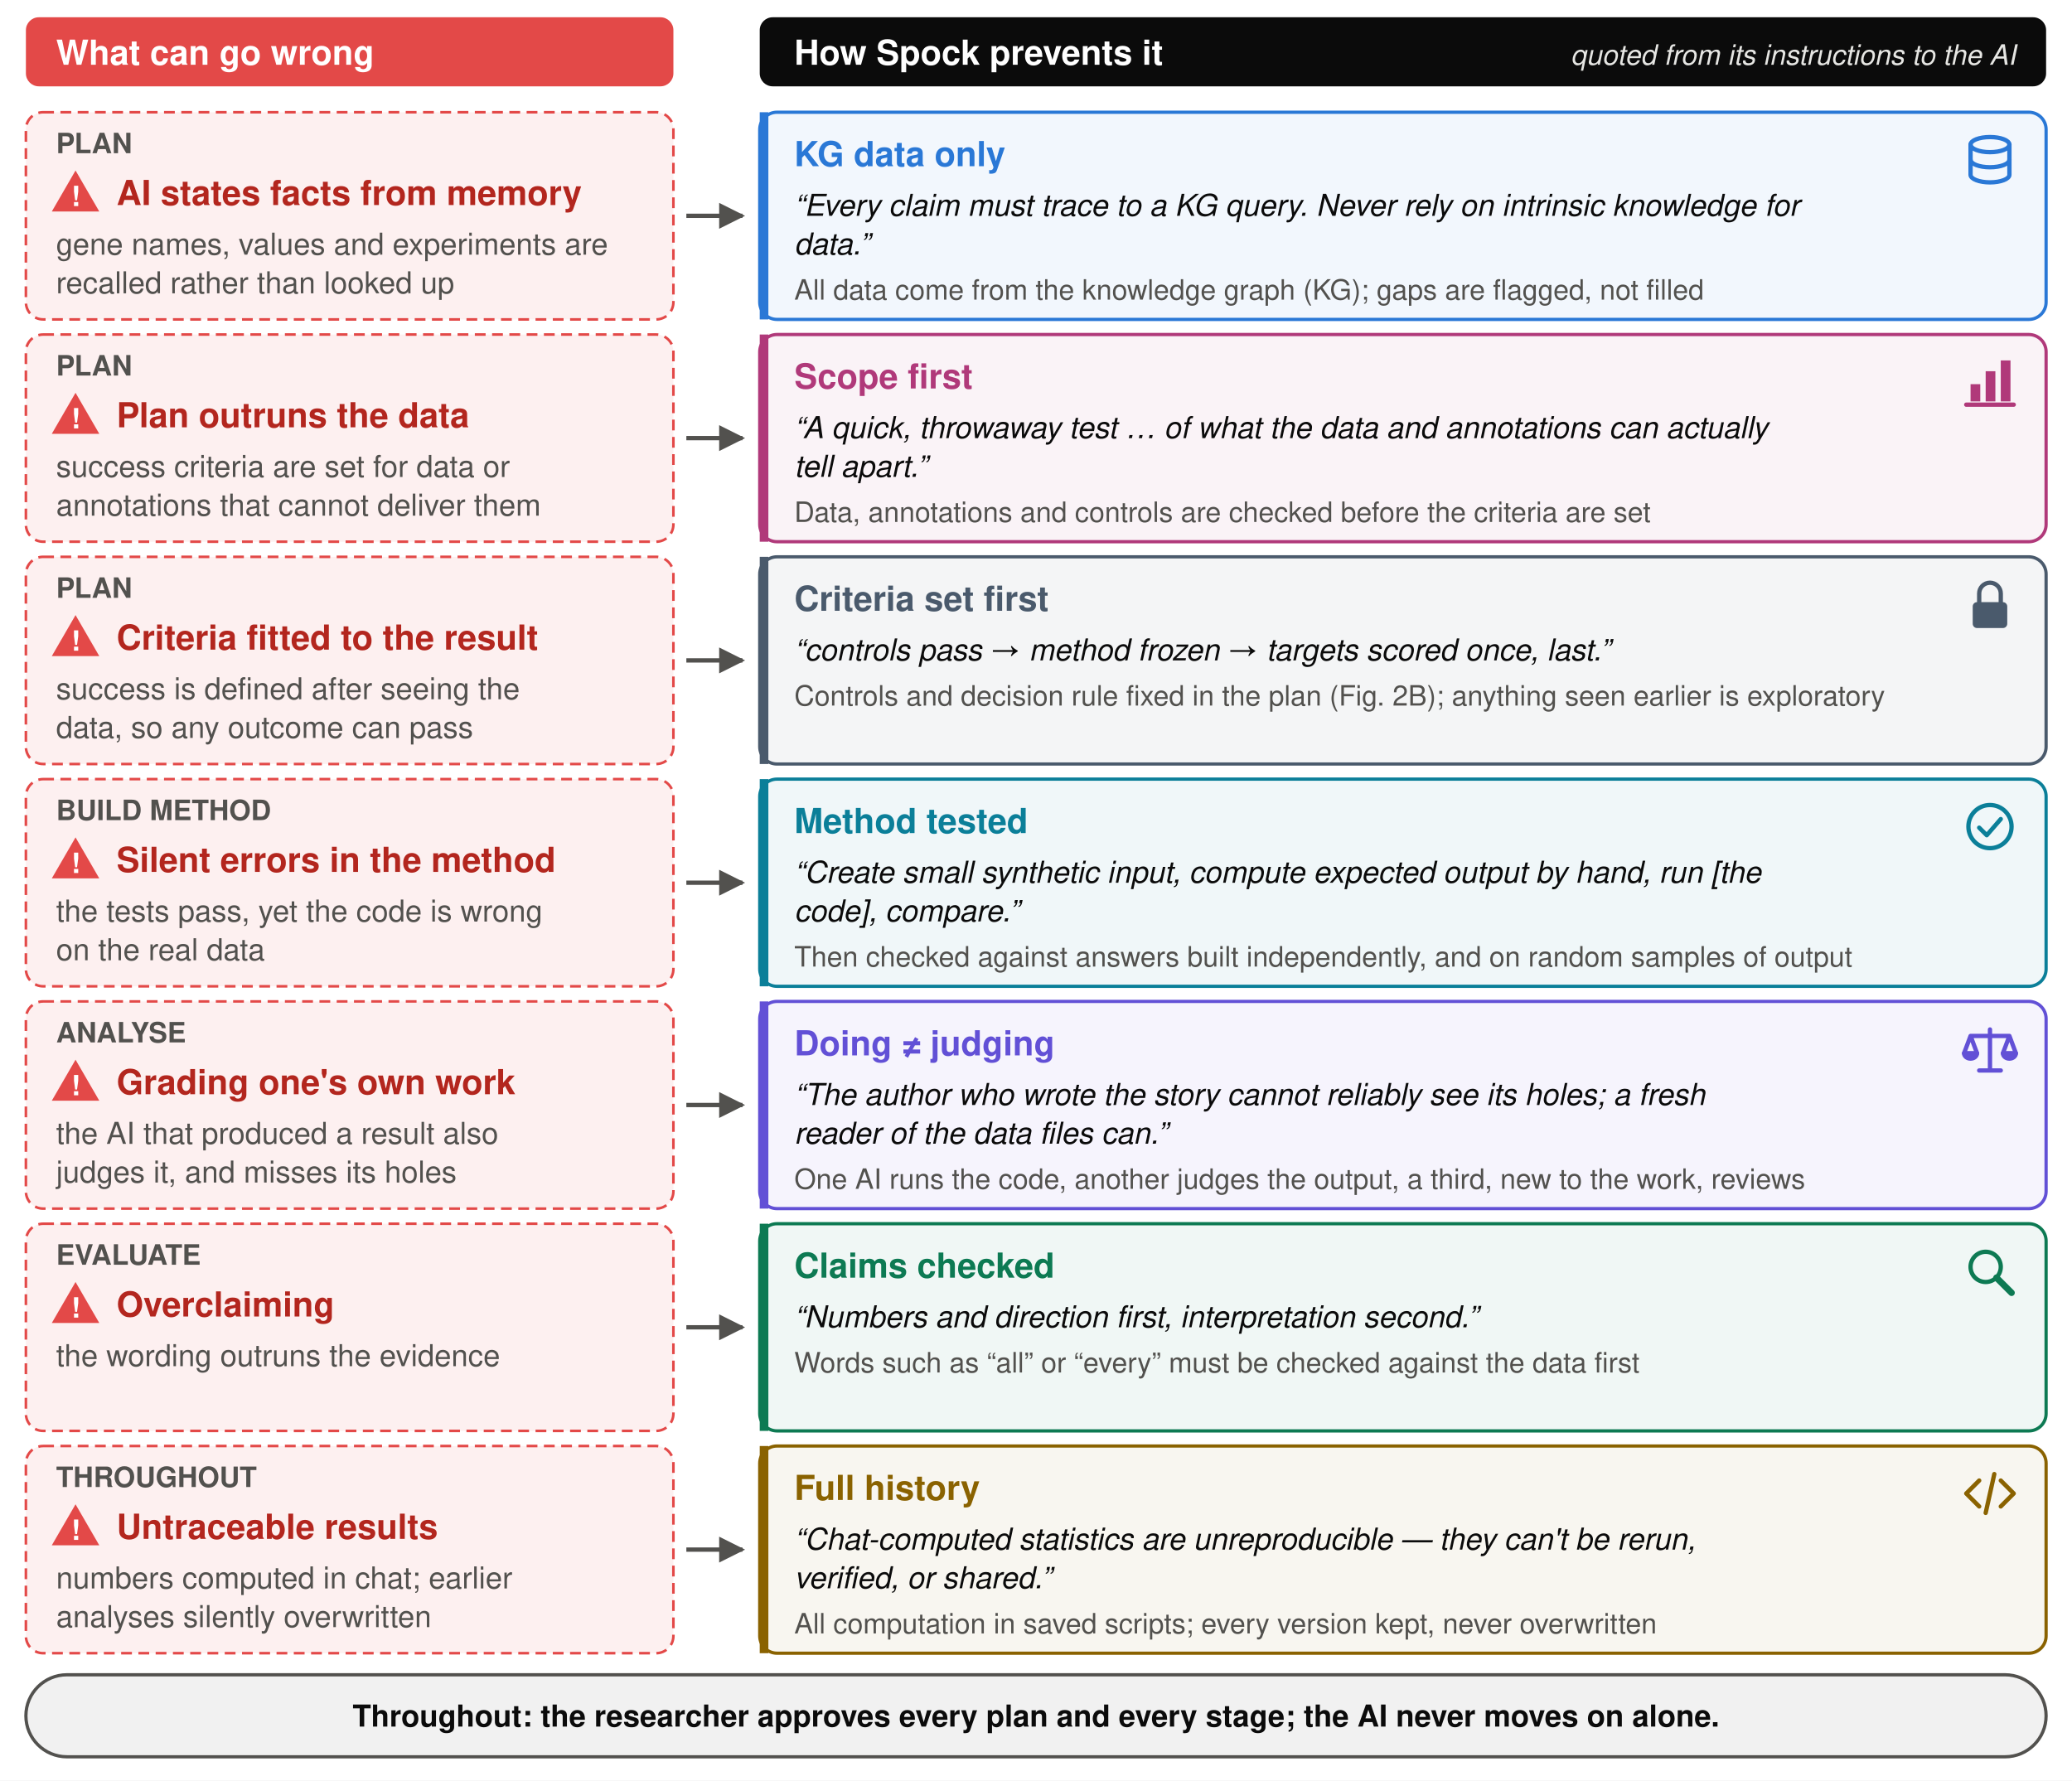
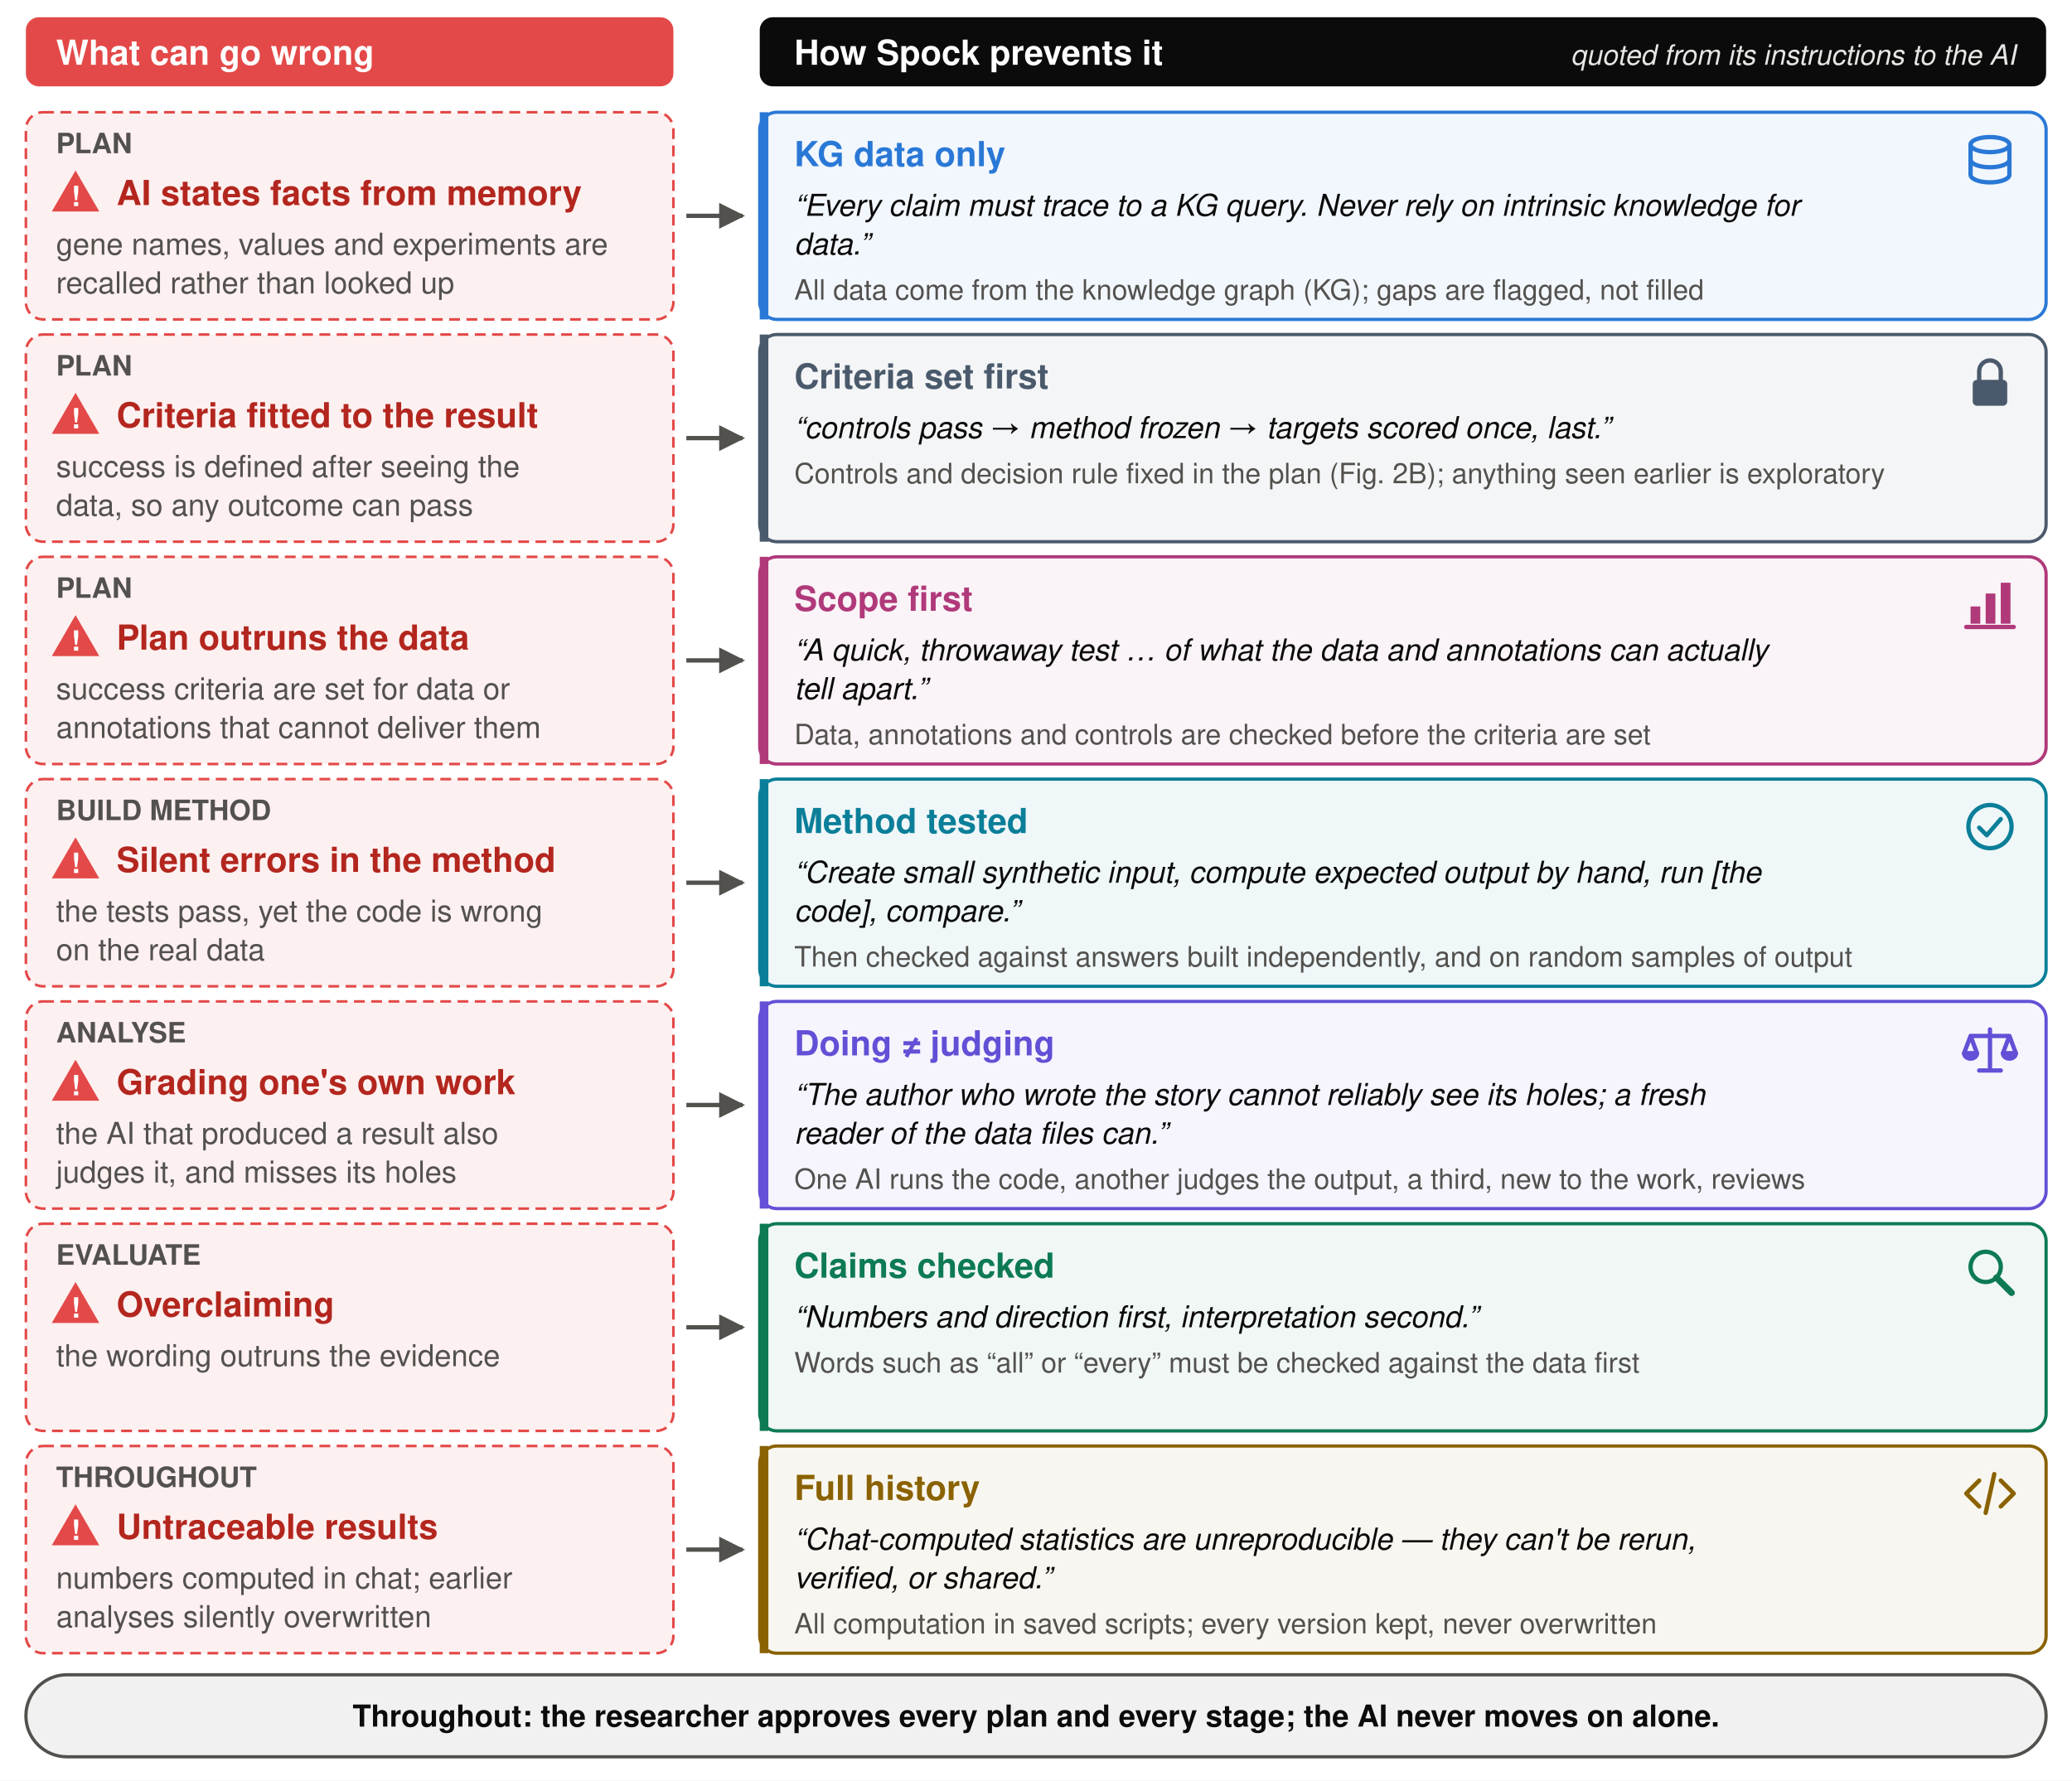
<svg xmlns="http://www.w3.org/2000/svg" width="960" height="825" viewBox="0 0 960 825" font-family="Helvetica, Arial, 'Segoe UI', sans-serif">
  <defs>
-     <marker id="m0b0b0b" viewBox="0 0 10 10" refX="9" refY="5" markerWidth="6" markerHeight="6" orient="auto-start-reverse">
-       <path d="M0,0 L10,5 L0,10 z" fill="#0b0b0b" />
+     <marker id="m8a6200" viewBox="0 0 10 10" refX="9" refY="5" markerWidth="6" markerHeight="6" orient="auto-start-reverse">
+       <path d="M0,0 L10,5 L0,10 z" fill="#8a6200" />
+     </marker>
+     <marker id="m0d7a53" viewBox="0 0 10 10" refX="9" refY="5" markerWidth="6" markerHeight="6" orient="auto-start-reverse">
+       <path d="M0,0 L10,5 L0,10 z" fill="#0d7a53" />
+     </marker>
+     <marker id="m0b7f99" viewBox="0 0 10 10" refX="9" refY="5" markerWidth="6" markerHeight="6" orient="auto-start-reverse">
+       <path d="M0,0 L10,5 L0,10 z" fill="#0b7f99" />
    </marker>
    <marker id="me34948" viewBox="0 0 10 10" refX="9" refY="5" markerWidth="6" markerHeight="6" orient="auto-start-reverse">
      <path d="M0,0 L10,5 L0,10 z" fill="#e34948" />
    </marker>
    <marker id="mb0397a" viewBox="0 0 10 10" refX="9" refY="5" markerWidth="6" markerHeight="6" orient="auto-start-reverse">
      <path d="M0,0 L10,5 L0,10 z" fill="#b0397a" />
    </marker>
-     <marker id="m0b7f99" viewBox="0 0 10 10" refX="9" refY="5" markerWidth="6" markerHeight="6" orient="auto-start-reverse">
-       <path d="M0,0 L10,5 L0,10 z" fill="#0b7f99" />
+     <marker id="m6250d6" viewBox="0 0 10 10" refX="9" refY="5" markerWidth="6" markerHeight="6" orient="auto-start-reverse">
+       <path d="M0,0 L10,5 L0,10 z" fill="#6250d6" />
    </marker>
    <marker id="m2a78d6" viewBox="0 0 10 10" refX="9" refY="5" markerWidth="6" markerHeight="6" orient="auto-start-reverse">
      <path d="M0,0 L10,5 L0,10 z" fill="#2a78d6" />
    </marker>
-     <marker id="m4a5a6c" viewBox="0 0 10 10" refX="9" refY="5" markerWidth="6" markerHeight="6" orient="auto-start-reverse">
-       <path d="M0,0 L10,5 L0,10 z" fill="#4a5a6c" />
-     </marker>
    <marker id="m52514e" viewBox="0 0 10 10" refX="9" refY="5" markerWidth="6" markerHeight="6" orient="auto-start-reverse">
      <path d="M0,0 L10,5 L0,10 z" fill="#52514e" />
    </marker>
-     <marker id="m1baf7a" viewBox="0 0 10 10" refX="9" refY="5" markerWidth="6" markerHeight="6" orient="auto-start-reverse">
-       <path d="M0,0 L10,5 L0,10 z" fill="#1baf7a" />
-     </marker>
-     <marker id="m0d7a53" viewBox="0 0 10 10" refX="9" refY="5" markerWidth="6" markerHeight="6" orient="auto-start-reverse">
-       <path d="M0,0 L10,5 L0,10 z" fill="#0d7a53" />
+     <marker id="m4a5a6c" viewBox="0 0 10 10" refX="9" refY="5" markerWidth="6" markerHeight="6" orient="auto-start-reverse">
+       <path d="M0,0 L10,5 L0,10 z" fill="#4a5a6c" />
    </marker>
    <marker id="meb6834" viewBox="0 0 10 10" refX="9" refY="5" markerWidth="6" markerHeight="6" orient="auto-start-reverse">
      <path d="M0,0 L10,5 L0,10 z" fill="#eb6834" />
    </marker>
-     <marker id="m6250d6" viewBox="0 0 10 10" refX="9" refY="5" markerWidth="6" markerHeight="6" orient="auto-start-reverse">
-       <path d="M0,0 L10,5 L0,10 z" fill="#6250d6" />
+     <marker id="m0b0b0b" viewBox="0 0 10 10" refX="9" refY="5" markerWidth="6" markerHeight="6" orient="auto-start-reverse">
+       <path d="M0,0 L10,5 L0,10 z" fill="#0b0b0b" />
    </marker>
-     <marker id="m8a6200" viewBox="0 0 10 10" refX="9" refY="5" markerWidth="6" markerHeight="6" orient="auto-start-reverse">
-       <path d="M0,0 L10,5 L0,10 z" fill="#8a6200" />
+     <marker id="m1baf7a" viewBox="0 0 10 10" refX="9" refY="5" markerWidth="6" markerHeight="6" orient="auto-start-reverse">
+       <path d="M0,0 L10,5 L0,10 z" fill="#1baf7a" />
    </marker>
  </defs>
  <rect width="100%" height="100%" fill="#ffffff" />
  <rect x="12" y="8" width="300" height="32" rx="6" fill="#e34948" stroke="none" stroke-width="1.5" />
  <text x="26" y="30" font-size="16" font-weight="bold" font-style="normal" fill="#fff" text-anchor="start">What can go wrong</text>
  <rect x="352" y="8" width="596" height="32" rx="6" fill="#0b0b0b" stroke="none" stroke-width="1.5" />
  <text x="368" y="30" font-size="16" font-weight="bold" font-style="normal" fill="#fff" text-anchor="start">How Spock prevents it</text>
  <text x="934" y="30" font-size="13" font-weight="normal" font-style="italic" fill="#e6e6e3" text-anchor="end">quoted from its instructions to the AI</text>
  <rect x="12" y="52" width="300" height="96" rx="8" fill="#fdf0f0" stroke="#e34948" stroke-width="1.2" stroke-dasharray="5 3" />
  <text x="26" y="71" font-size="13" font-weight="bold" font-style="normal" fill="#52514e" text-anchor="start">PLAN</text>
  <polygon points="35,79 46,98 24,98" fill="#e34948" />
  <text x="35" y="95.5" font-size="13" font-weight="bold" font-style="normal" fill="#fff" text-anchor="middle">!</text>
  <text x="54" y="95" font-size="16" font-weight="bold" font-style="normal" fill="#b3261e" text-anchor="start">AI states facts from memory</text>
  <text x="26" y="118.0" font-size="14" font-weight="normal" font-style="normal" fill="#52514e" text-anchor="start">gene names, values and experiments are</text>
  <text x="26" y="135.92" font-size="14" font-weight="normal" font-style="normal" fill="#52514e" text-anchor="start">recalled rather than looked up</text>
  <path d="M318,100.0 L344,100.0" fill="none" stroke="#52514e" stroke-width="2" marker-end="url(#m52514e)" />
  <rect x="352" y="52" width="596" height="96" rx="8" fill="#f2f7fd" stroke="#2a78d6" stroke-width="1.5" />
  <rect x="352" y="52" width="4" height="96" fill="#2a78d6" />
  <text x="368" y="77" font-size="16" font-weight="bold" font-style="normal" fill="#2a78d6" text-anchor="start">KG data only</text>
  <g fill="none" stroke="#2a78d6" stroke-width="2" stroke-linecap="round" stroke-linejoin="round">
    <ellipse cx="922" cy="67" rx="9" ry="3.5" />
    <path d="M913,67 V81 a9,3.5 0 0 0 18,0 V67" />
    <path d="M913,74 a9,3.5 0 0 0 18,0" />
  </g>
  <text x="368" y="100.0" font-size="14" font-weight="normal" font-style="italic" fill="#0b0b0b" text-anchor="start">“Every claim must trace to a KG query. Never rely on intrinsic knowledge for</text>
  <text x="368" y="117.92" font-size="14" font-weight="normal" font-style="italic" fill="#0b0b0b" text-anchor="start">data.”</text>
  <text x="368" y="138.84" font-size="13" font-weight="normal" font-style="normal" fill="#52514e" text-anchor="start">All data come from the knowledge graph (KG); gaps are flagged, not filled</text>
  <rect x="12" y="155" width="300" height="96" rx="8" fill="#fdf0f0" stroke="#e34948" stroke-width="1.2" stroke-dasharray="5 3" />
  <text x="26" y="174" font-size="13" font-weight="bold" font-style="normal" fill="#52514e" text-anchor="start">PLAN</text>
  <polygon points="35,182 46,201 24,201" fill="#e34948" />
  <text x="35" y="198.5" font-size="13" font-weight="bold" font-style="normal" fill="#fff" text-anchor="middle">!</text>
-   <text x="54" y="198" font-size="16" font-weight="bold" font-style="normal" fill="#b3261e" text-anchor="start">Plan outruns the data</text>
-   <text x="26" y="221.0" font-size="14" font-weight="normal" font-style="normal" fill="#52514e" text-anchor="start">success criteria are set for data or</text>
-   <text x="26" y="238.92" font-size="14" font-weight="normal" font-style="normal" fill="#52514e" text-anchor="start">annotations that cannot deliver them</text>
+   <text x="54" y="198" font-size="16" font-weight="bold" font-style="normal" fill="#b3261e" text-anchor="start">Criteria fitted to the result</text>
+   <text x="26" y="221.0" font-size="14" font-weight="normal" font-style="normal" fill="#52514e" text-anchor="start">success is defined after seeing the</text>
+   <text x="26" y="238.92" font-size="14" font-weight="normal" font-style="normal" fill="#52514e" text-anchor="start">data, so any outcome can pass</text>
  <path d="M318,203.0 L344,203.0" fill="none" stroke="#52514e" stroke-width="2" marker-end="url(#m52514e)" />
-   <rect x="352" y="155" width="596" height="96" rx="8" fill="#faf3f7" stroke="#b0397a" stroke-width="1.5" />
-   <rect x="352" y="155" width="4" height="96" fill="#b0397a" />
-   <text x="368" y="180" font-size="16" font-weight="bold" font-style="normal" fill="#b0397a" text-anchor="start">Scope first</text>
-   <g fill="#b0397a">
-     <rect x="913" y="178" width="4.5" height="8" />
-     <rect x="920" y="172" width="4.5" height="14" />
-     <rect x="927" y="167" width="4.5" height="19" />
+   <rect x="352" y="155" width="596" height="96" rx="8" fill="#f4f5f6" stroke="#4a5a6c" stroke-width="1.5" />
+   <rect x="352" y="155" width="4" height="96" fill="#4a5a6c" />
+   <text x="368" y="180" font-size="16" font-weight="bold" font-style="normal" fill="#4a5a6c" text-anchor="start">Criteria set first</text>
+   <g fill="none" stroke="#4a5a6c" stroke-width="2" stroke-linecap="round" stroke-linejoin="round">
+     <path d="M917,176 V172 a5,5 0 0 1 10,0 V176" />
  </g>
-   <path d="M911,187.5 H933" fill="none" stroke="#b0397a" stroke-width="2" stroke-linecap="round" stroke-linejoin="round" />
-   <text x="368" y="203.0" font-size="14" font-weight="normal" font-style="italic" fill="#0b0b0b" text-anchor="start">“A quick, throwaway test … of what the data and annotations can actually</text>
-   <text x="368" y="220.92" font-size="14" font-weight="normal" font-style="italic" fill="#0b0b0b" text-anchor="start">tell apart.”</text>
-   <text x="368" y="241.84" font-size="13" font-weight="normal" font-style="normal" fill="#52514e" text-anchor="start">Data, annotations and controls are checked before the criteria are set</text>
+   <rect x="914" y="176" width="16" height="12" rx="2" fill="#4a5a6c" />
+   <text x="368" y="203.0" font-size="14" font-weight="normal" font-style="italic" fill="#0b0b0b" text-anchor="start">“controls pass → method frozen → targets scored once, last.”</text>
+   <text x="368" y="223.92" font-size="13" font-weight="normal" font-style="normal" fill="#52514e" text-anchor="start">Controls and decision rule fixed in the plan (Fig. 2B); anything seen earlier is exploratory</text>
  <rect x="12" y="258" width="300" height="96" rx="8" fill="#fdf0f0" stroke="#e34948" stroke-width="1.2" stroke-dasharray="5 3" />
  <text x="26" y="277" font-size="13" font-weight="bold" font-style="normal" fill="#52514e" text-anchor="start">PLAN</text>
  <polygon points="35,285 46,304 24,304" fill="#e34948" />
  <text x="35" y="301.5" font-size="13" font-weight="bold" font-style="normal" fill="#fff" text-anchor="middle">!</text>
-   <text x="54" y="301" font-size="16" font-weight="bold" font-style="normal" fill="#b3261e" text-anchor="start">Criteria fitted to the result</text>
-   <text x="26" y="324.0" font-size="14" font-weight="normal" font-style="normal" fill="#52514e" text-anchor="start">success is defined after seeing the</text>
-   <text x="26" y="341.92" font-size="14" font-weight="normal" font-style="normal" fill="#52514e" text-anchor="start">data, so any outcome can pass</text>
+   <text x="54" y="301" font-size="16" font-weight="bold" font-style="normal" fill="#b3261e" text-anchor="start">Plan outruns the data</text>
+   <text x="26" y="324.0" font-size="14" font-weight="normal" font-style="normal" fill="#52514e" text-anchor="start">success criteria are set for data or</text>
+   <text x="26" y="341.92" font-size="14" font-weight="normal" font-style="normal" fill="#52514e" text-anchor="start">annotations that cannot deliver them</text>
  <path d="M318,306.0 L344,306.0" fill="none" stroke="#52514e" stroke-width="2" marker-end="url(#m52514e)" />
-   <rect x="352" y="258" width="596" height="96" rx="8" fill="#f4f5f6" stroke="#4a5a6c" stroke-width="1.5" />
-   <rect x="352" y="258" width="4" height="96" fill="#4a5a6c" />
-   <text x="368" y="283" font-size="16" font-weight="bold" font-style="normal" fill="#4a5a6c" text-anchor="start">Criteria set first</text>
-   <g fill="none" stroke="#4a5a6c" stroke-width="2" stroke-linecap="round" stroke-linejoin="round">
-     <path d="M917,279 V275 a5,5 0 0 1 10,0 V279" />
+   <rect x="352" y="258" width="596" height="96" rx="8" fill="#faf3f7" stroke="#b0397a" stroke-width="1.5" />
+   <rect x="352" y="258" width="4" height="96" fill="#b0397a" />
+   <text x="368" y="283" font-size="16" font-weight="bold" font-style="normal" fill="#b0397a" text-anchor="start">Scope first</text>
+   <g fill="#b0397a">
+     <rect x="913" y="281" width="4.5" height="8" />
+     <rect x="920" y="275" width="4.5" height="14" />
+     <rect x="927" y="270" width="4.5" height="19" />
  </g>
-   <rect x="914" y="279" width="16" height="12" rx="2" fill="#4a5a6c" />
-   <text x="368" y="306.0" font-size="14" font-weight="normal" font-style="italic" fill="#0b0b0b" text-anchor="start">“controls pass → method frozen → targets scored once, last.”</text>
-   <text x="368" y="326.92" font-size="13" font-weight="normal" font-style="normal" fill="#52514e" text-anchor="start">Controls and decision rule fixed in the plan (Fig. 2B); anything seen earlier is exploratory</text>
+   <path d="M911,290.5 H933" fill="none" stroke="#b0397a" stroke-width="2" stroke-linecap="round" stroke-linejoin="round" />
+   <text x="368" y="306.0" font-size="14" font-weight="normal" font-style="italic" fill="#0b0b0b" text-anchor="start">“A quick, throwaway test … of what the data and annotations can actually</text>
+   <text x="368" y="323.92" font-size="14" font-weight="normal" font-style="italic" fill="#0b0b0b" text-anchor="start">tell apart.”</text>
+   <text x="368" y="344.84" font-size="13" font-weight="normal" font-style="normal" fill="#52514e" text-anchor="start">Data, annotations and controls are checked before the criteria are set</text>
  <rect x="12" y="361" width="300" height="96" rx="8" fill="#fdf0f0" stroke="#e34948" stroke-width="1.2" stroke-dasharray="5 3" />
  <text x="26" y="380" font-size="13" font-weight="bold" font-style="normal" fill="#52514e" text-anchor="start">BUILD METHOD</text>
  <polygon points="35,388 46,407 24,407" fill="#e34948" />
  <text x="35" y="404.5" font-size="13" font-weight="bold" font-style="normal" fill="#fff" text-anchor="middle">!</text>
  <text x="54" y="404" font-size="16" font-weight="bold" font-style="normal" fill="#b3261e" text-anchor="start">Silent errors in the method</text>
  <text x="26" y="427.0" font-size="14" font-weight="normal" font-style="normal" fill="#52514e" text-anchor="start">the tests pass, yet the code is wrong</text>
  <text x="26" y="444.92" font-size="14" font-weight="normal" font-style="normal" fill="#52514e" text-anchor="start">on the real data</text>
  <path d="M318,409.0 L344,409.0" fill="none" stroke="#52514e" stroke-width="2" marker-end="url(#m52514e)" />
  <rect x="352" y="361" width="596" height="96" rx="8" fill="#f0f7f9" stroke="#0b7f99" stroke-width="1.5" />
  <rect x="352" y="361" width="4" height="96" fill="#0b7f99" />
  <text x="368" y="386" font-size="16" font-weight="bold" font-style="normal" fill="#0b7f99" text-anchor="start">Method tested</text>
  <g fill="none" stroke="#0b7f99" stroke-width="2" stroke-linecap="round" stroke-linejoin="round">
    <circle cx="922" cy="383" r="10" />
    <path d="M917,383.5 L920.5,387 L927,379.5" />
  </g>
  <text x="368" y="409.0" font-size="14" font-weight="normal" font-style="italic" fill="#0b0b0b" text-anchor="start">“Create small synthetic input, compute expected output by hand, run [the</text>
  <text x="368" y="426.92" font-size="14" font-weight="normal" font-style="italic" fill="#0b0b0b" text-anchor="start">code], compare.”</text>
  <text x="368" y="447.84" font-size="13" font-weight="normal" font-style="normal" fill="#52514e" text-anchor="start">Then checked against answers built independently, and on random samples of output</text>
  <rect x="12" y="464" width="300" height="96" rx="8" fill="#fdf0f0" stroke="#e34948" stroke-width="1.2" stroke-dasharray="5 3" />
  <text x="26" y="483" font-size="13" font-weight="bold" font-style="normal" fill="#52514e" text-anchor="start">ANALYSE</text>
  <polygon points="35,491 46,510 24,510" fill="#e34948" />
  <text x="35" y="507.5" font-size="13" font-weight="bold" font-style="normal" fill="#fff" text-anchor="middle">!</text>
  <text x="54" y="507" font-size="16" font-weight="bold" font-style="normal" fill="#b3261e" text-anchor="start">Grading one's own work</text>
  <text x="26" y="530.0" font-size="14" font-weight="normal" font-style="normal" fill="#52514e" text-anchor="start">the AI that produced a result also</text>
  <text x="26" y="547.92" font-size="14" font-weight="normal" font-style="normal" fill="#52514e" text-anchor="start">judges it, and misses its holes</text>
  <path d="M318,512.0 L344,512.0" fill="none" stroke="#52514e" stroke-width="2" marker-end="url(#m52514e)" />
  <rect x="352" y="464" width="596" height="96" rx="8" fill="#f6f4fd" stroke="#6250d6" stroke-width="1.5" />
  <rect x="352" y="464" width="4" height="96" fill="#6250d6" />
  <text x="368" y="489" font-size="16" font-weight="bold" font-style="normal" fill="#6250d6" text-anchor="start">Doing ≠ judging</text>
  <g fill="none" stroke="#6250d6" stroke-width="2" stroke-linecap="round" stroke-linejoin="round">
    <path d="M922,477 V496 M917,496 H927 M913,480 H931 M913,480 L910,488 M913,480 L916,488 M931,480 L928,488 M931,480 L934,488" />
    <path d="M910,488 a3,2.5 0 0 0 6,0 Z M928,488 a3,2.5 0 0 0 6,0 Z" fill="#6250d6" />
  </g>
  <text x="368" y="512.0" font-size="14" font-weight="normal" font-style="italic" fill="#0b0b0b" text-anchor="start">“The author who wrote the story cannot reliably see its holes; a fresh</text>
  <text x="368" y="529.92" font-size="14" font-weight="normal" font-style="italic" fill="#0b0b0b" text-anchor="start">reader of the data files can.”</text>
  <text x="368" y="550.84" font-size="13" font-weight="normal" font-style="normal" fill="#52514e" text-anchor="start">One AI runs the code, another judges the output, a third, new to the work, reviews</text>
  <rect x="12" y="567" width="300" height="96" rx="8" fill="#fdf0f0" stroke="#e34948" stroke-width="1.2" stroke-dasharray="5 3" />
  <text x="26" y="586" font-size="13" font-weight="bold" font-style="normal" fill="#52514e" text-anchor="start">EVALUATE</text>
  <polygon points="35,594 46,613 24,613" fill="#e34948" />
  <text x="35" y="610.5" font-size="13" font-weight="bold" font-style="normal" fill="#fff" text-anchor="middle">!</text>
  <text x="54" y="610" font-size="16" font-weight="bold" font-style="normal" fill="#b3261e" text-anchor="start">Overclaiming</text>
  <text x="26" y="633.0" font-size="14" font-weight="normal" font-style="normal" fill="#52514e" text-anchor="start">the wording outruns the evidence</text>
  <path d="M318,615.0 L344,615.0" fill="none" stroke="#52514e" stroke-width="2" marker-end="url(#m52514e)" />
  <rect x="352" y="567" width="596" height="96" rx="8" fill="#f0f7f5" stroke="#0d7a53" stroke-width="1.5" />
  <rect x="352" y="567" width="4" height="96" fill="#0d7a53" />
  <text x="368" y="592" font-size="16" font-weight="bold" font-style="normal" fill="#0d7a53" text-anchor="start">Claims checked</text>
  <g fill="none" stroke="#0d7a53" stroke-width="2" stroke-linecap="round" stroke-linejoin="round">
    <circle cx="920" cy="587" r="7" />
    <path d="M925,592 L932,599" stroke-width="3" />
  </g>
  <text x="368" y="615.0" font-size="14" font-weight="normal" font-style="italic" fill="#0b0b0b" text-anchor="start">“Numbers and direction first, interpretation second.”</text>
  <text x="368" y="635.92" font-size="13" font-weight="normal" font-style="normal" fill="#52514e" text-anchor="start">Words such as “all” or “every” must be checked against the data first</text>
  <rect x="12" y="670" width="300" height="96" rx="8" fill="#fdf0f0" stroke="#e34948" stroke-width="1.2" stroke-dasharray="5 3" />
  <text x="26" y="689" font-size="13" font-weight="bold" font-style="normal" fill="#52514e" text-anchor="start">THROUGHOUT</text>
  <polygon points="35,697 46,716 24,716" fill="#e34948" />
  <text x="35" y="713.5" font-size="13" font-weight="bold" font-style="normal" fill="#fff" text-anchor="middle">!</text>
  <text x="54" y="713" font-size="16" font-weight="bold" font-style="normal" fill="#b3261e" text-anchor="start">Untraceable results</text>
  <text x="26" y="736.0" font-size="14" font-weight="normal" font-style="normal" fill="#52514e" text-anchor="start">numbers computed in chat; earlier</text>
  <text x="26" y="753.92" font-size="14" font-weight="normal" font-style="normal" fill="#52514e" text-anchor="start">analyses silently overwritten</text>
  <path d="M318,718.0 L344,718.0" fill="none" stroke="#52514e" stroke-width="2" marker-end="url(#m52514e)" />
  <rect x="352" y="670" width="596" height="96" rx="8" fill="#f8f6f0" stroke="#8a6200" stroke-width="1.5" />
  <rect x="352" y="670" width="4" height="96" fill="#8a6200" />
  <text x="368" y="695" font-size="16" font-weight="bold" font-style="normal" fill="#8a6200" text-anchor="start">Full history</text>
  <path d="M917,686 L911,692 L917,698 M927,686 L933,692 L927,698 M924,683 L920,701" fill="none" stroke="#8a6200" stroke-width="2" stroke-linecap="round" stroke-linejoin="round" />
  <text x="368" y="718.0" font-size="14" font-weight="normal" font-style="italic" fill="#0b0b0b" text-anchor="start">“Chat-computed statistics are unreproducible — they can't be rerun,</text>
  <text x="368" y="735.92" font-size="14" font-weight="normal" font-style="italic" fill="#0b0b0b" text-anchor="start">verified, or shared.”</text>
  <text x="368" y="756.84" font-size="13" font-weight="normal" font-style="normal" fill="#52514e" text-anchor="start">All computation in saved scripts; every version kept, never overwritten</text>
  <rect x="12" y="776" width="936" height="38" rx="19" fill="#f1f1f1" stroke="#52514e" stroke-width="1.5" />
  <text x="480.0" y="800" font-size="14" font-weight="bold" font-style="normal" fill="#0b0b0b" text-anchor="middle">Throughout: the researcher approves every plan and every stage; the AI never moves on alone.</text>
</svg>
